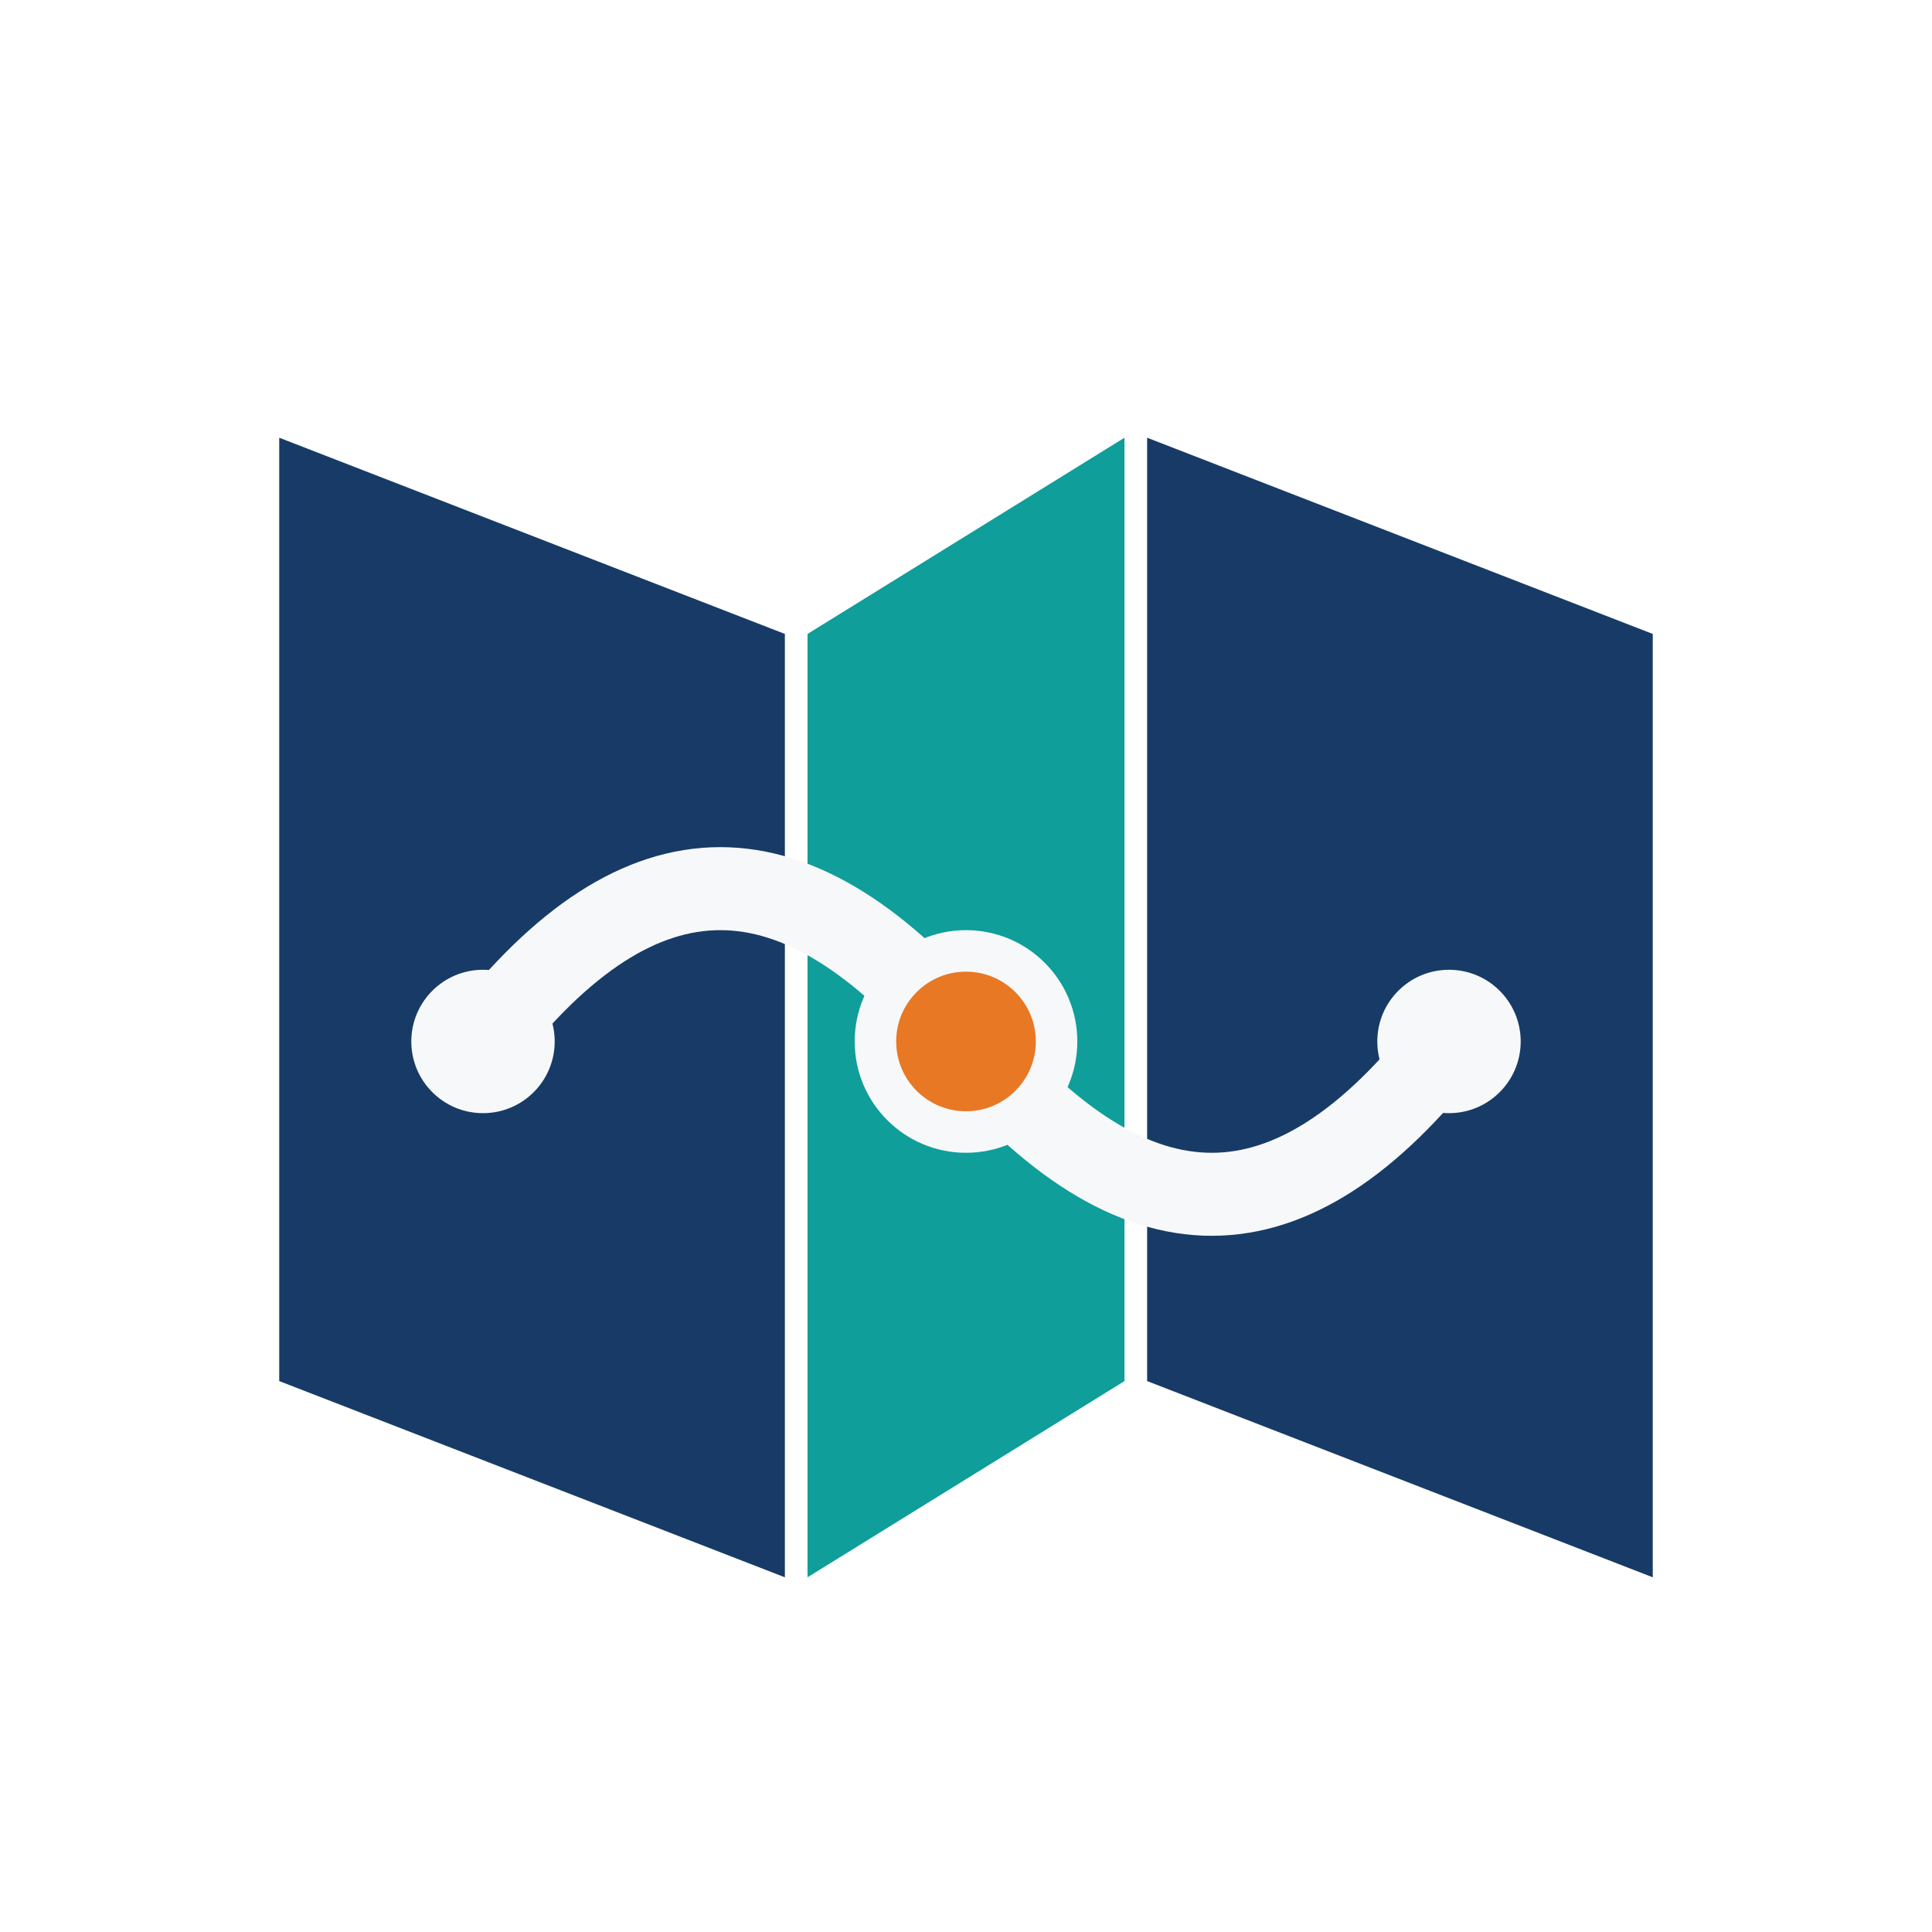
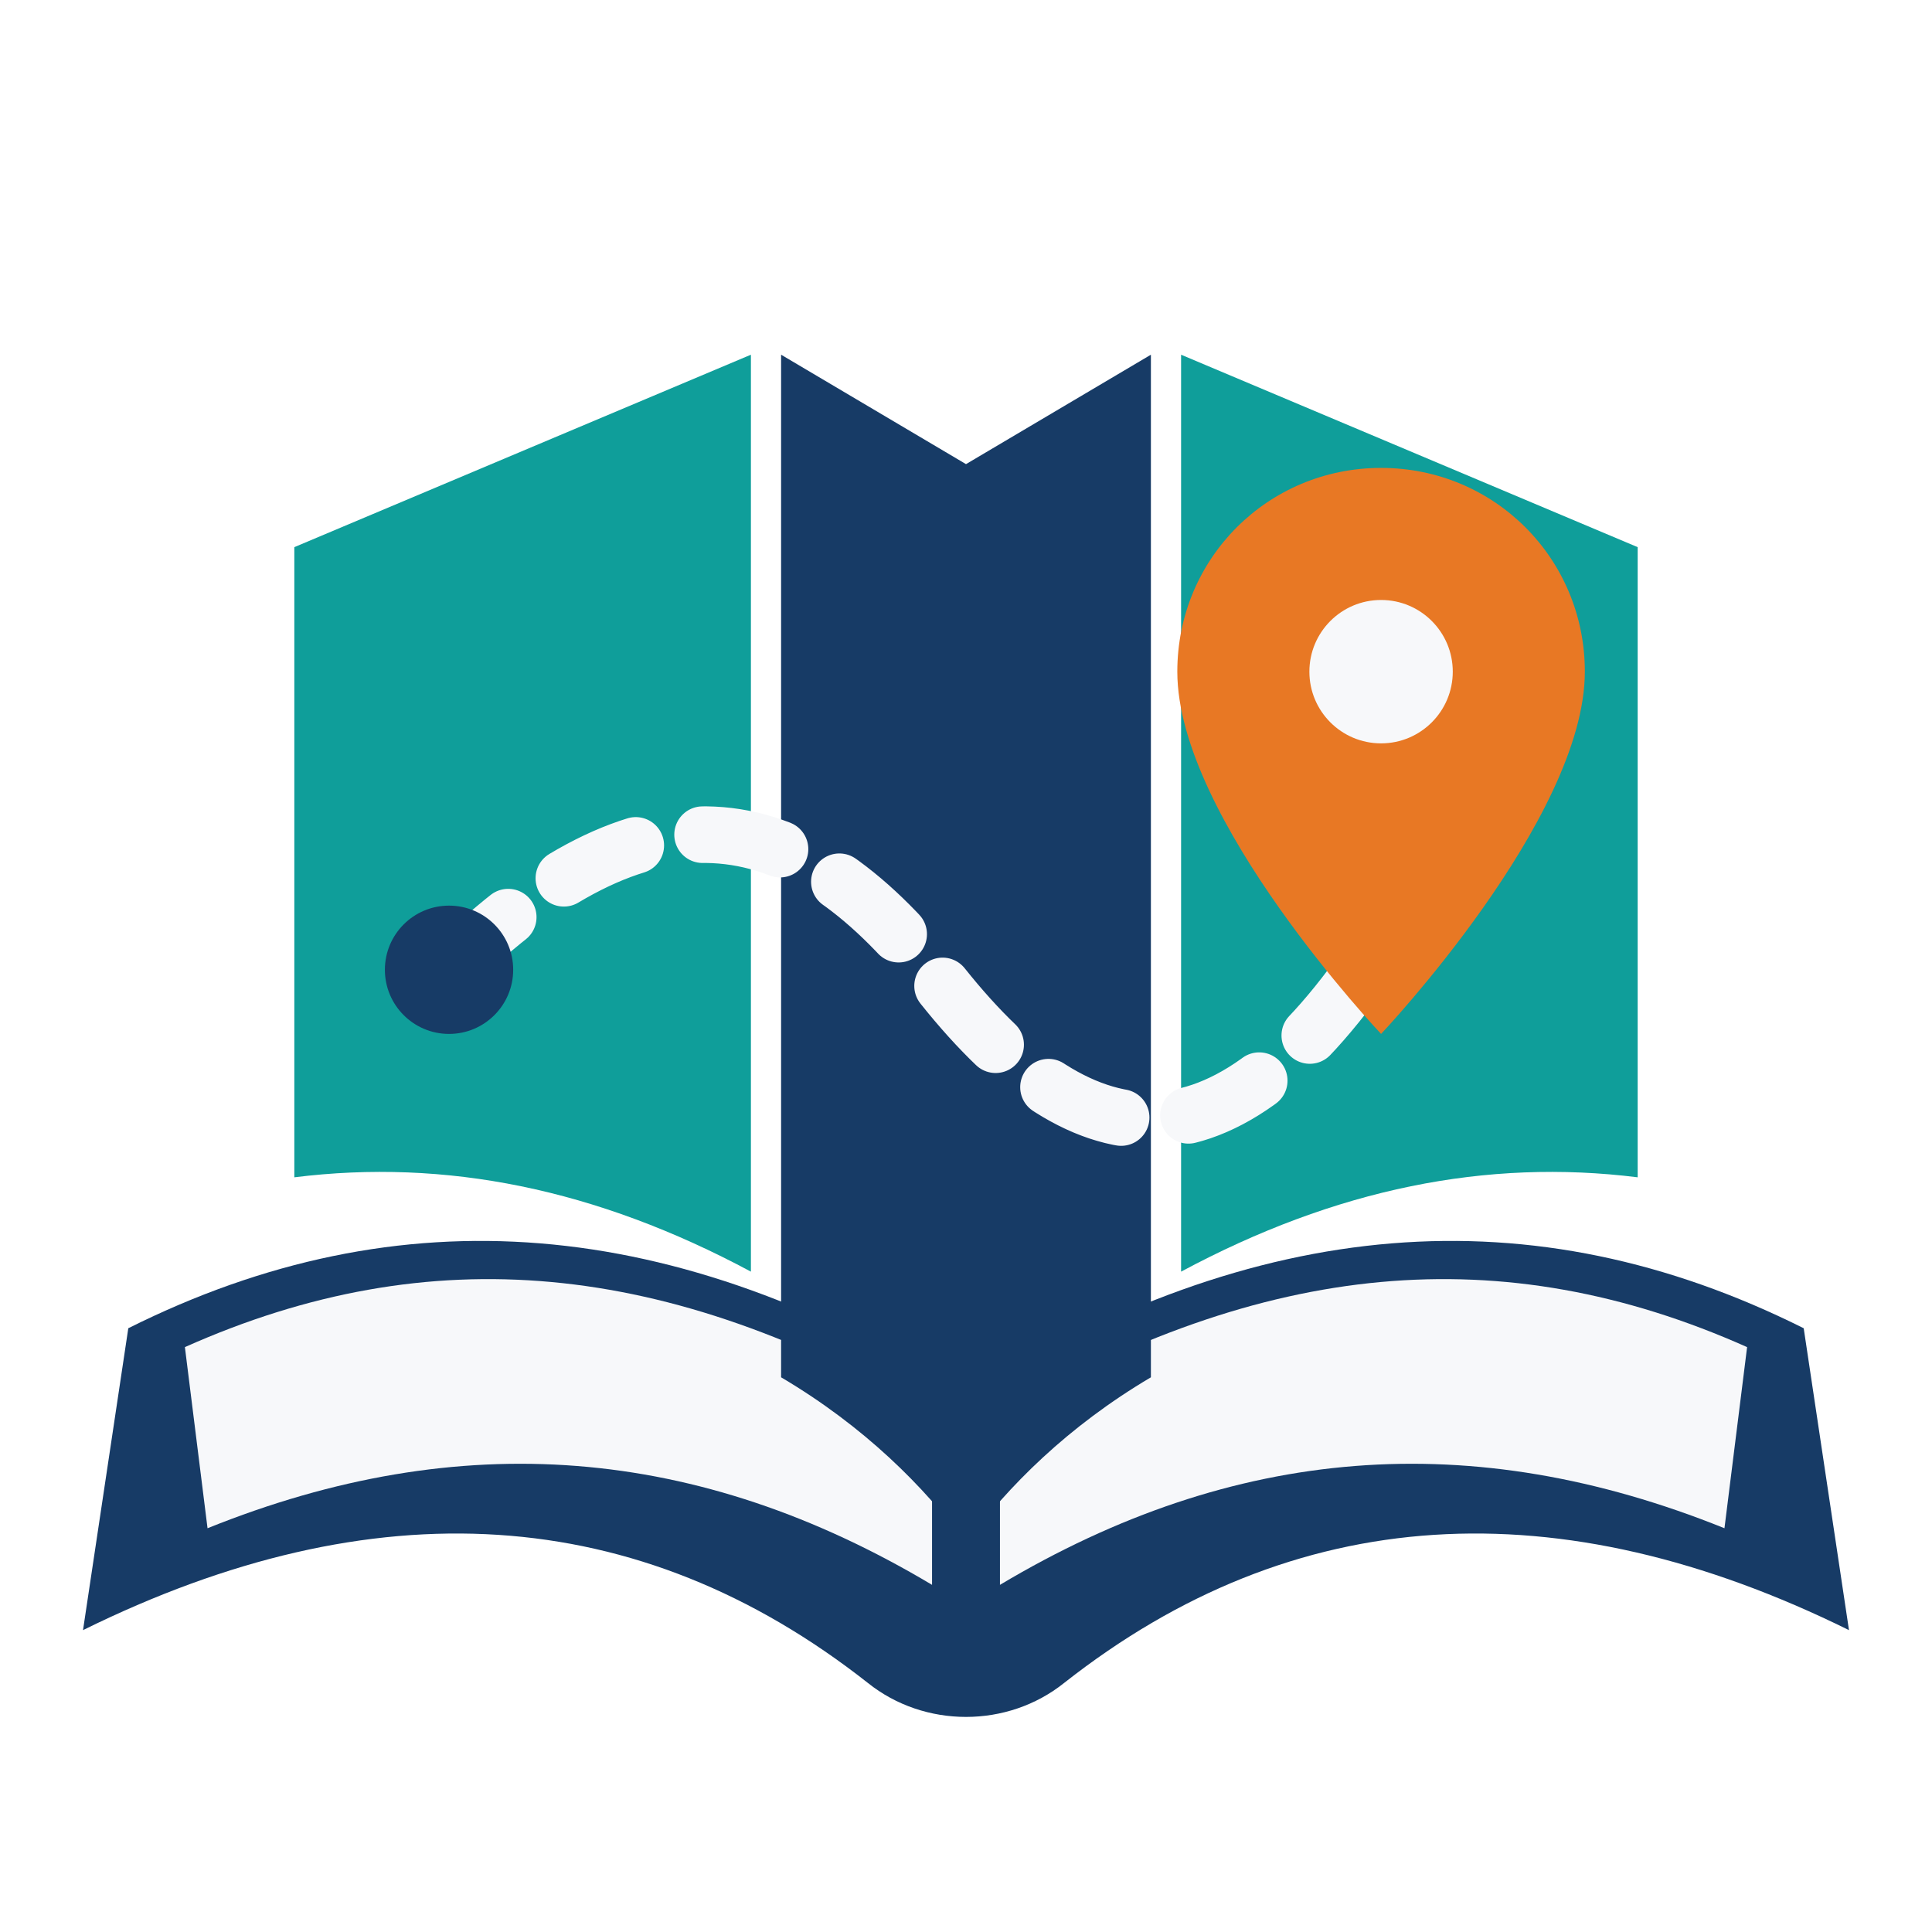
<svg xmlns="http://www.w3.org/2000/svg" viewBox="0 0 512 512" role="img" aria-labelledby="title desc">
-   <path fill="#173B66" d="M74 116 208 168v250L74 366z" />
-   <path fill="#0F9E9A" d="m214 168 84-52v250l-84 52z" />
-   <path fill="#173B66" d="m304 116 134 52v250l-134-52z" />
-   <path fill="none" stroke="#F7F8FA" stroke-linecap="round" stroke-linejoin="round" stroke-width="22" d="M128 276c42-54 83-54 128 0s86 54 128 0" />
-   <circle cx="128" cy="276" r="19" fill="#F7F8FA" />
-   <circle cx="256" cy="276" r="24" fill="#E87824" stroke="#F7F8FA" stroke-width="11" />
-   <circle cx="384" cy="276" r="19" fill="#F7F8FA" />
+   <path fill="#173B66" d="M34 352c72-36 145-30 222 18 77-48 150-54 222-18l12 80c-77-38-147-34-208 14-15 12-37 12-52 0-61-48-131-52-208-14z" />
+   <path fill="#F7F8FA" d="M49 357c65-29 128-23 198 18v45c-62-37-125-42-192-15z" />
+   <path fill="#F7F8FA" d="M463 357c-65-29-128-23-198 18v45c62-37 125-42 192-15z" />
+   <path fill="#0F9E9A" d="m78 145 121-51v243c-41-22-81-30-121-25z" />
+   <path fill="#173B66" d="m207 94 49 29 49-29v271c-22 13-38 29-49 44-11-15-27-31-49-44z" />
+   <path fill="#0F9E9A" d="m313 94 121 51v167c-40-5-80 3-121 25z" />
+   <path fill="none" stroke="#F7F8FA" stroke-linecap="round" stroke-width="15" stroke-dasharray="21 18" d="M119 257c52-51 92-45 129 2 38 49 76 55 118-9" />
+   <circle cx="119" cy="257" r="17" fill="#173B66" />
+   <path fill="#E87824" d="M366 124c-30 0-54 24-54 54 0 39 54 96 54 96s54-57 54-96c0-30-24-54-54-54z" />
+   <circle cx="366" cy="178" r="19" fill="#F7F8FA" />
</svg>
